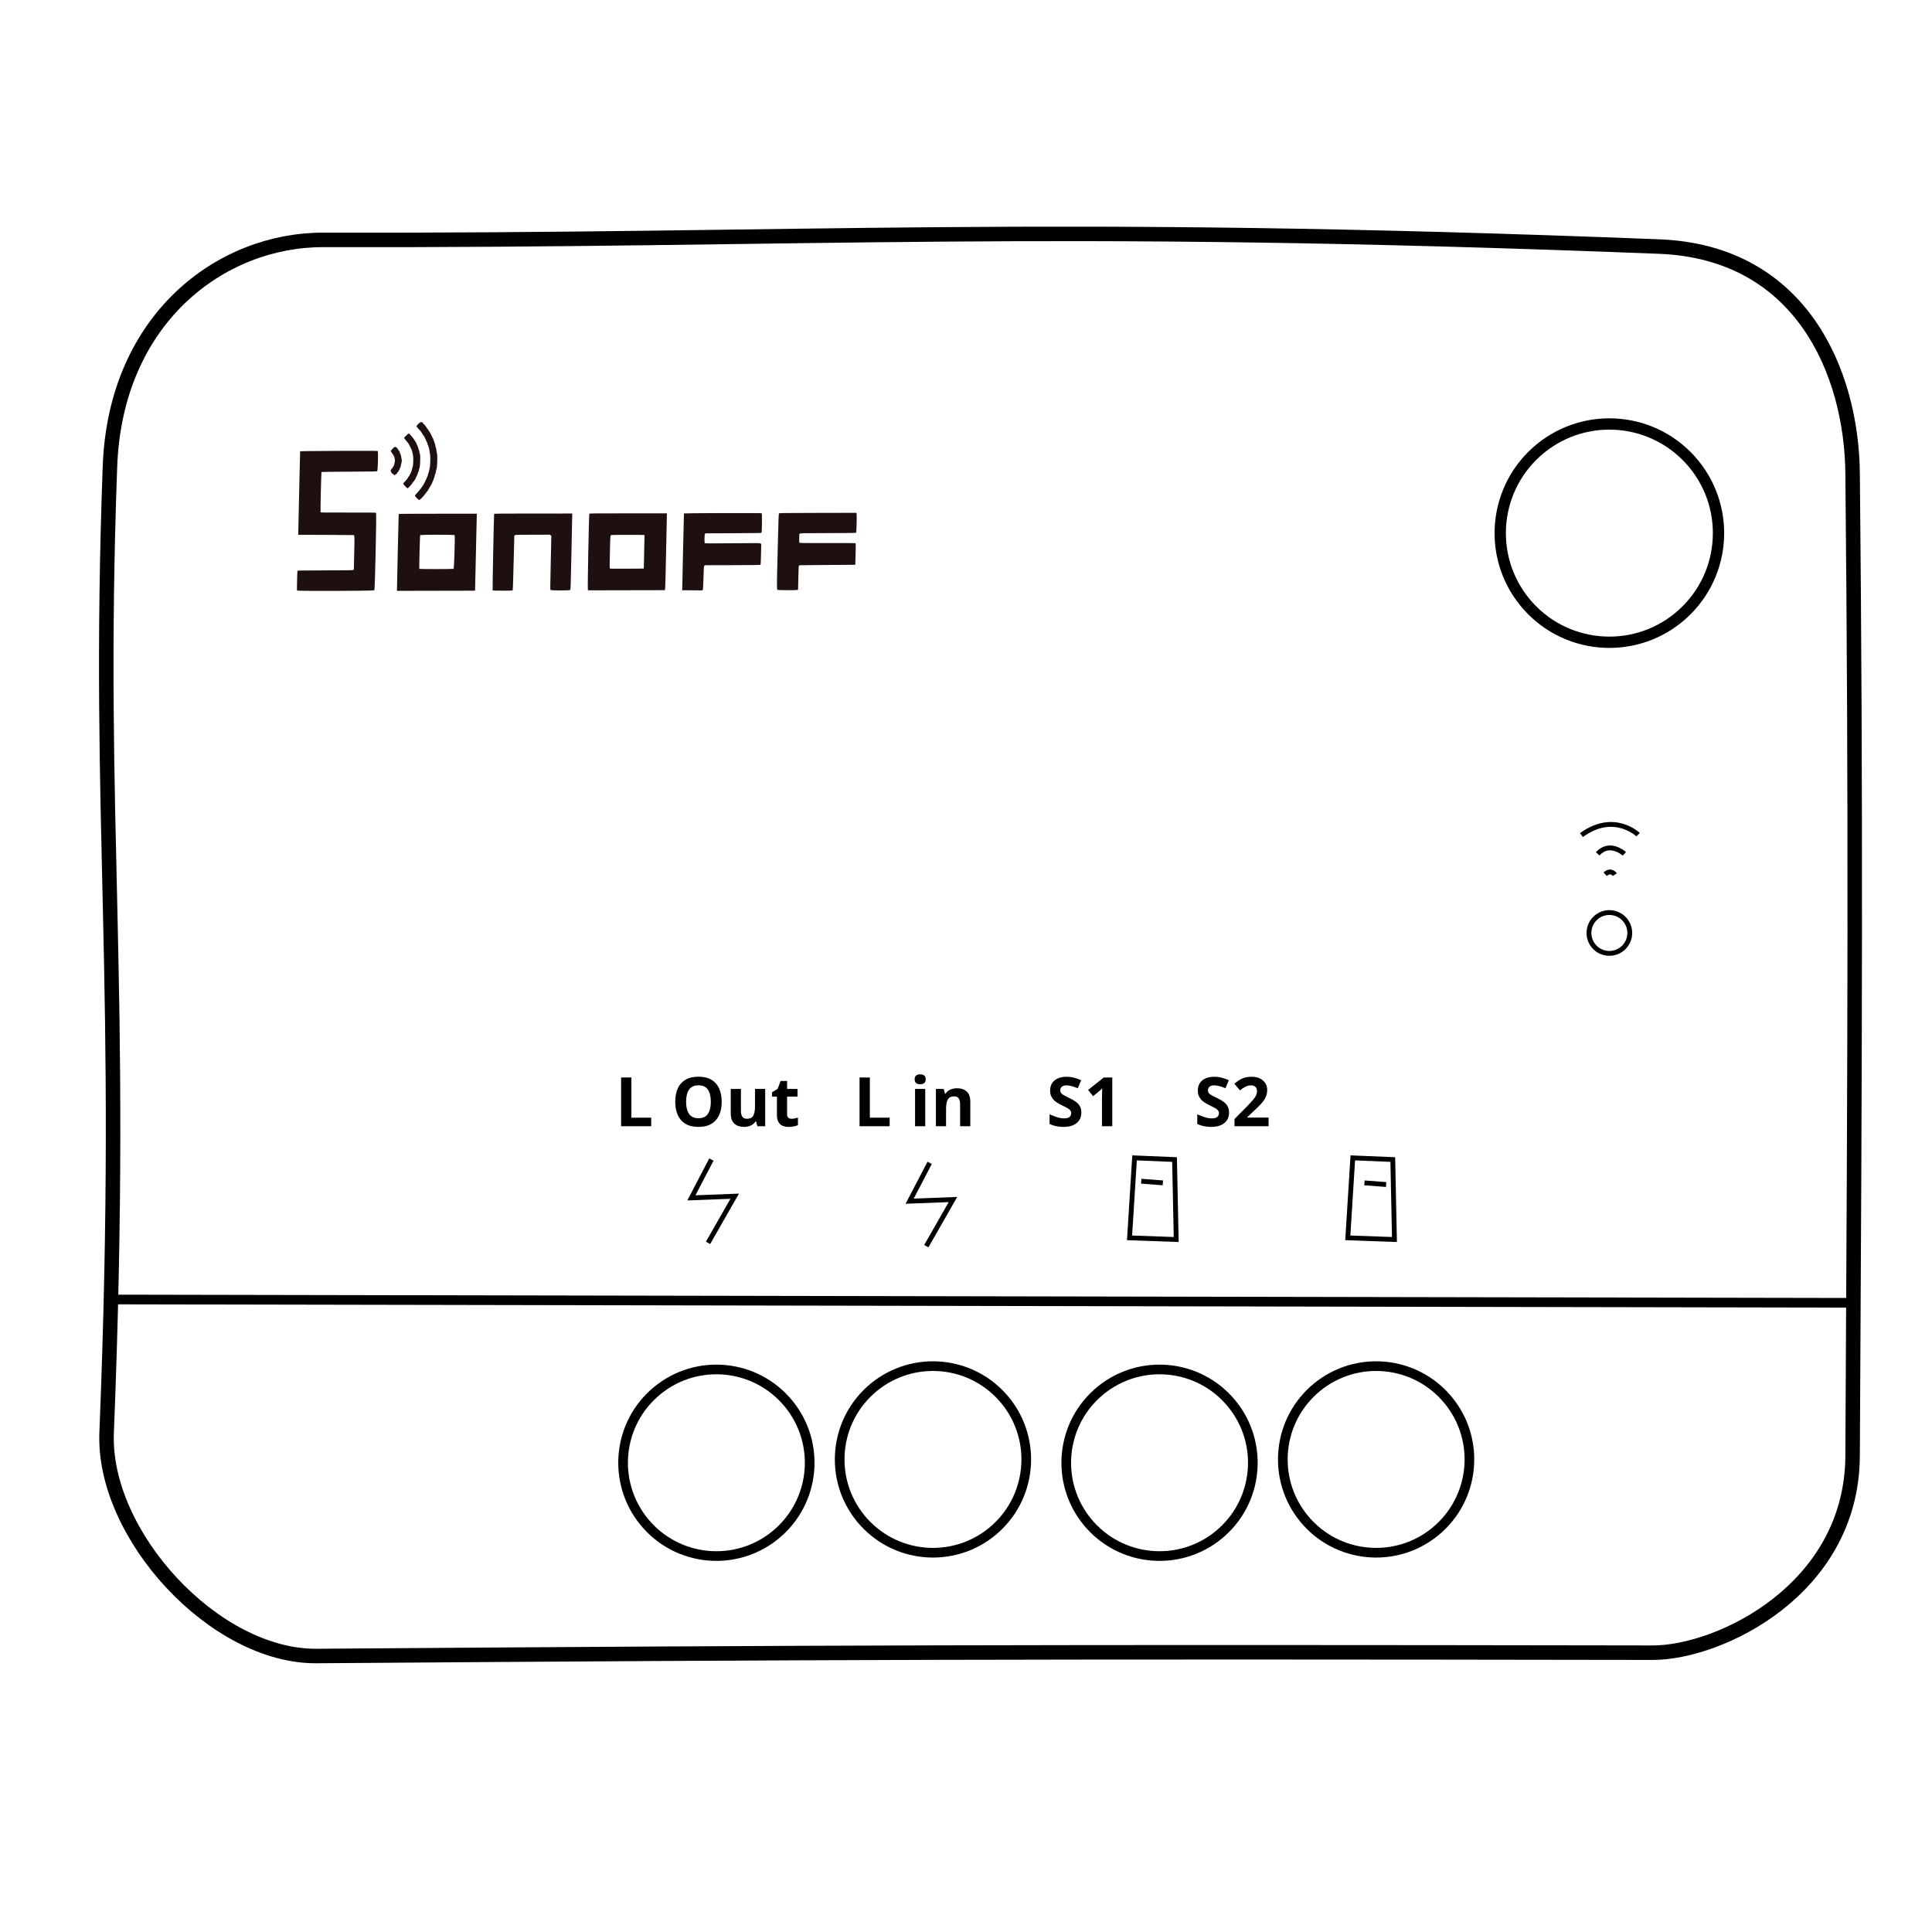
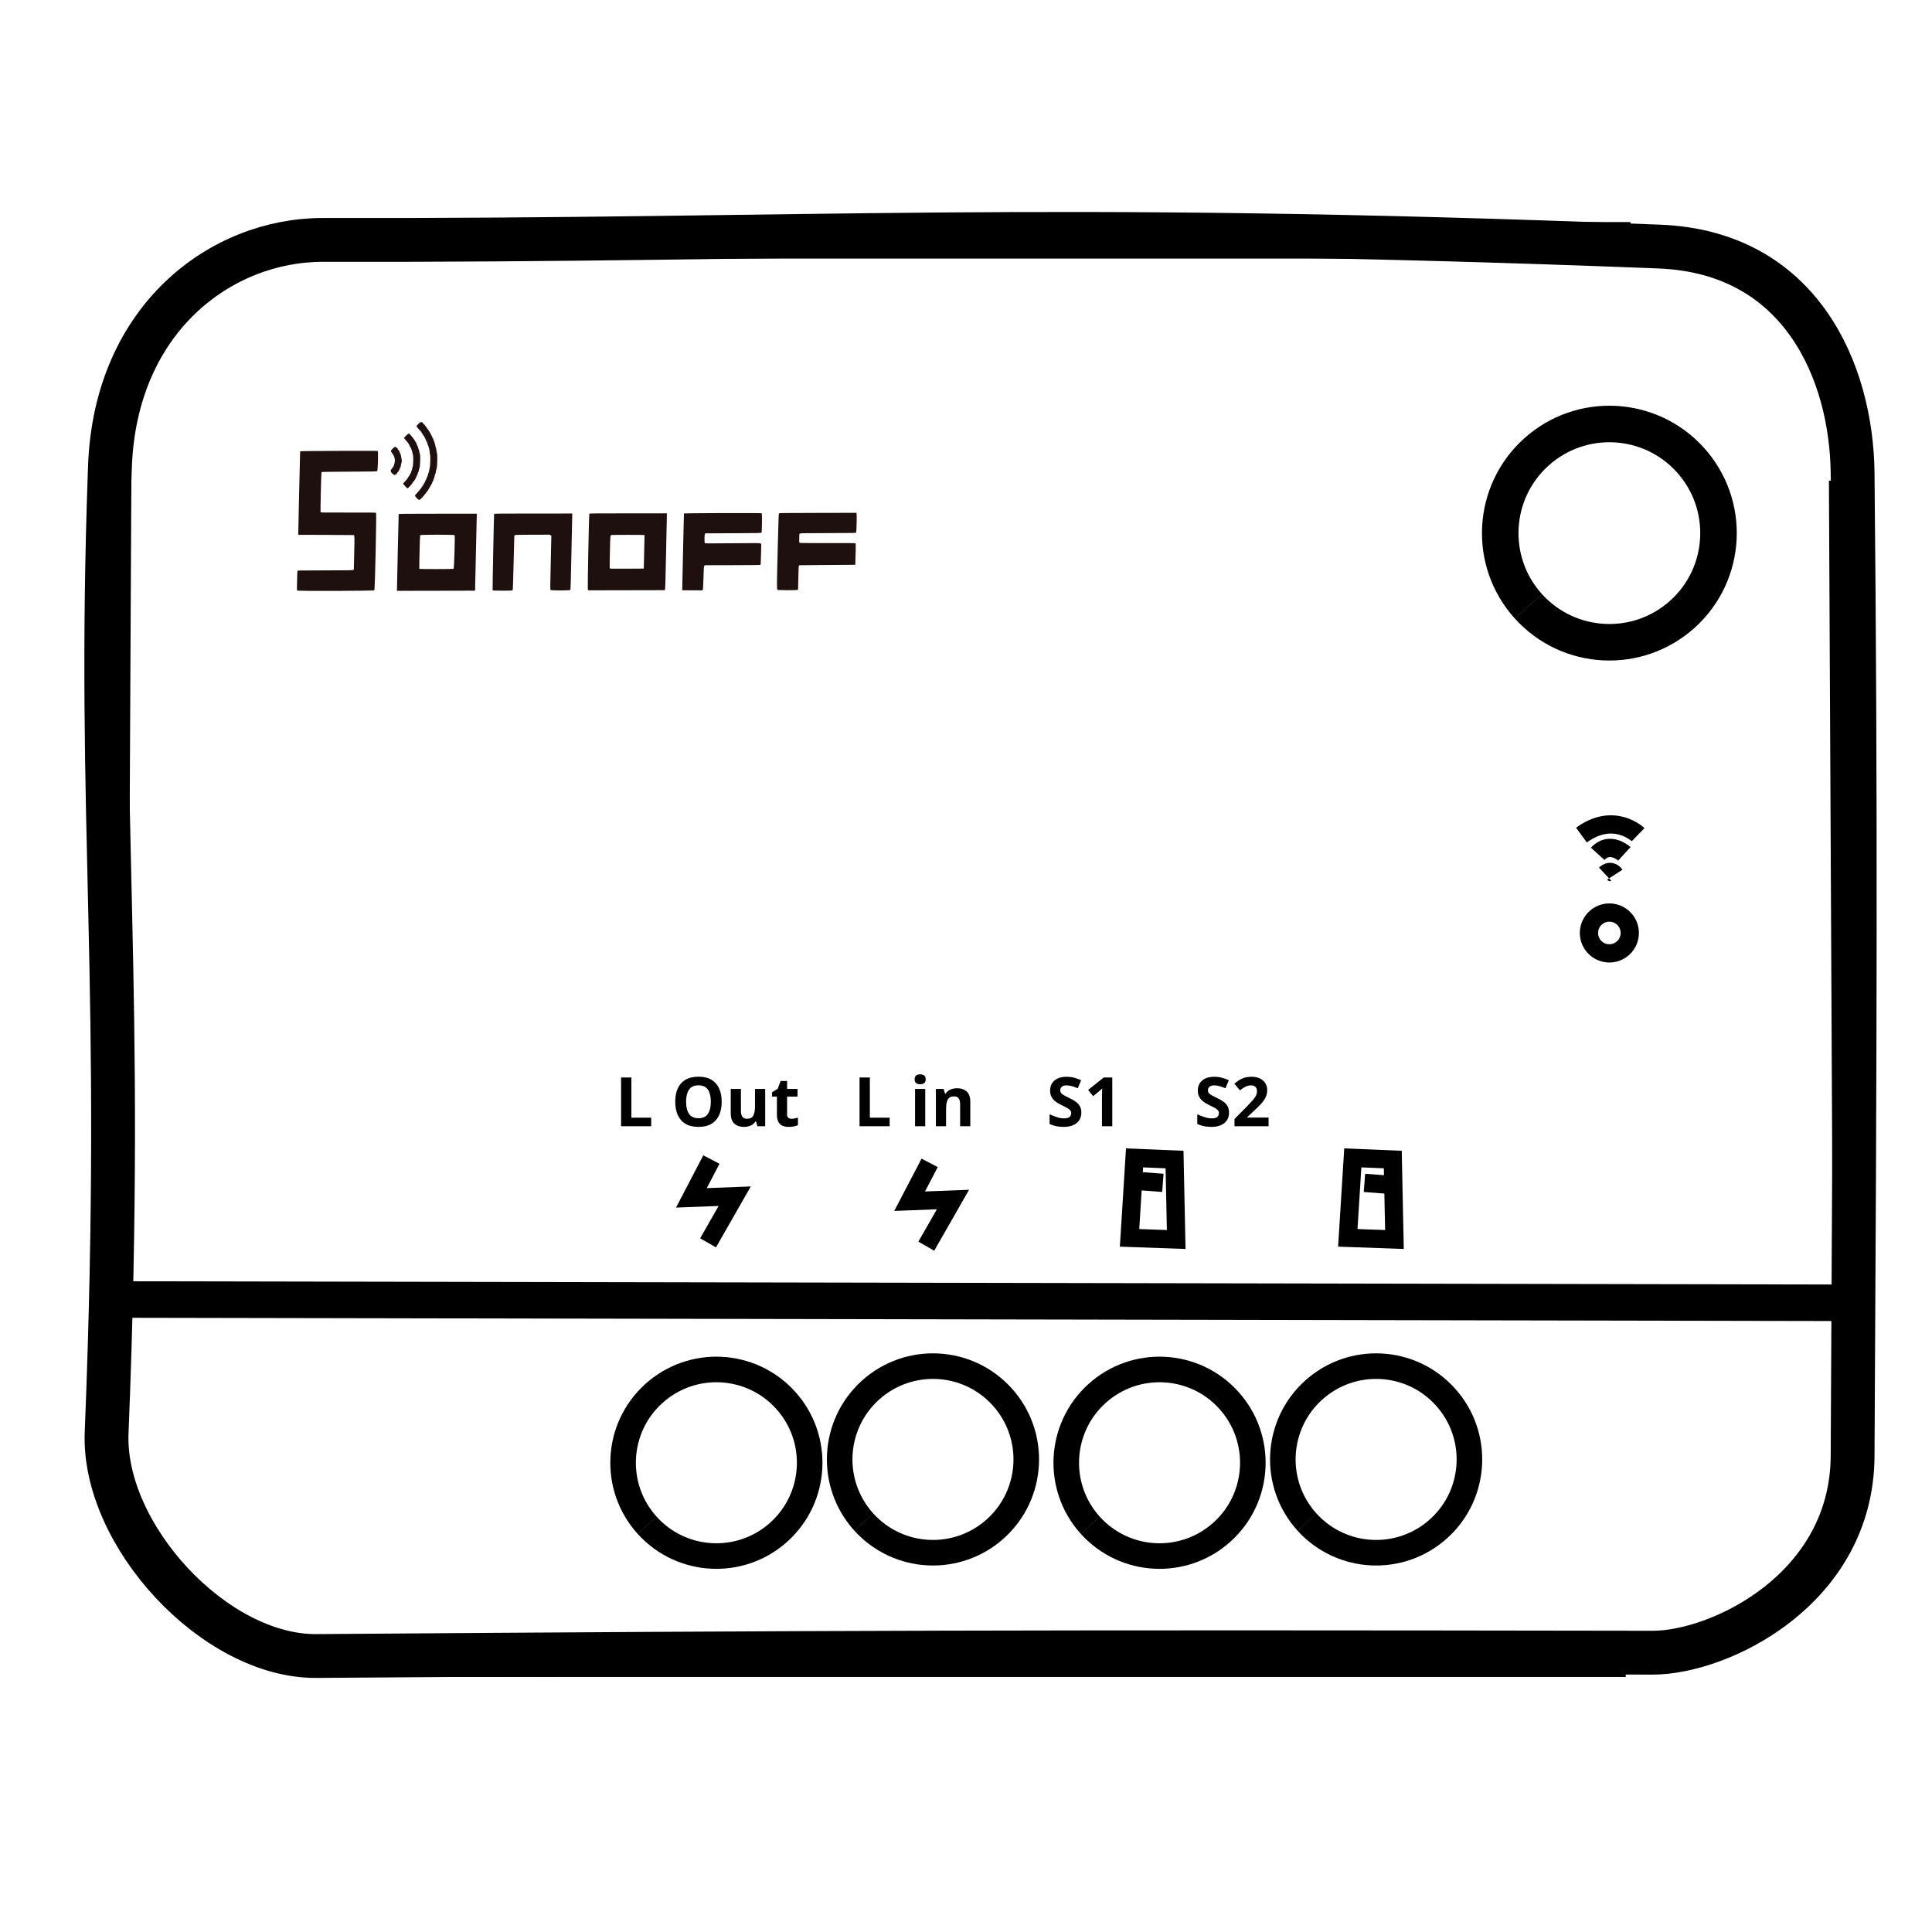
<svg xmlns="http://www.w3.org/2000/svg" version="1.1" id="Layer_1" x="0px" y="0px" viewBox="0 0 1999.35 1999.35" style="enable-background:new 0 0 1999.35 1999.35;" xml:space="preserve">
  <defs id="defs39" />
  <text id="text962" y="1244.793" x="877.562" style="font-style:normal;font-weight:normal;font-size:40px;line-height:1.25;font-family:sans-serif;letter-spacing:0px;word-spacing:0px;fill:#000000;fill-opacity:1;stroke:none;stroke-width:1.011;stroke-dasharray:none" xml:space="preserve">
    <tspan y="1244.793" x="877.562" id="tspan960" />
  </text>
-   <path style="stroke-width:1.632" d="m 432.996,438.612 c -1.848,1.844 -2.151,2.397 -1.702,3.106 0.304,0.482 3.02,3.497 3.744,4.157 0.334,0.303 0.606,0.657 0.603,0.784 -0.006,0.127 0.477,0.884 1.066,1.681 0.588,0.798 1.067,1.57 1.063,1.716 -0.007,0.146 0.164,0.363 0.371,0.48 0.209,0.117 0.622,0.695 0.918,1.285 1.471,2.929 2.158,4.427 2.151,4.702 -0.008,0.167 0.22,0.593 0.498,0.945 0.278,0.353 0.577,1.185 0.665,1.847 0.085,0.663 0.322,1.298 0.519,1.41 0.199,0.112 0.497,0.929 0.662,1.814 0.165,0.885 0.412,1.745 0.549,1.914 0.137,0.169 0.346,1.375 0.467,2.681 0.121,1.306 0.359,2.796 0.529,3.312 0.423,1.278 0.171,11.795 -0.318,13.317 -0.198,0.612 -0.496,2.004 -0.663,3.094 -0.167,1.09 -0.503,2.339 -0.747,2.777 -0.245,0.438 -0.455,1.158 -0.467,1.6 -0.004,0.443 -0.27,1.188 -0.574,1.658 a 6.542,6.791 69.942 0 0 -0.771,1.878 c -0.119,0.565 -0.455,1.314 -0.745,1.667 -0.289,0.351 -0.53,0.812 -0.535,1.02 -0.019,0.326 -0.604,1.538 -1.497,3.038 -0.132,0.221 -0.466,0.822 -0.742,1.334 -0.276,0.512 -0.693,1.131 -0.925,1.376 -0.234,0.243 -0.81,1.06 -1.283,1.816 -0.472,0.754 -0.955,1.374 -1.073,1.378 -0.118,0.003 -0.339,0.306 -0.492,0.675 -0.153,0.37 -0.396,0.672 -0.542,0.672 -0.146,-1.9e-4 -0.343,0.211 -0.438,0.471 -0.096,0.258 -0.998,1.304 -2.003,2.324 -1.006,1.019 -1.833,2.076 -1.839,2.346 -0.019,0.89 3.543,4.514 4.433,4.512 0.468,-0.001 3.81,-3.058 3.82,-3.494 0.007,-0.137 0.257,-0.379 0.563,-0.537 0.307,-0.158 0.561,-0.424 0.565,-0.592 0.008,-0.167 0.202,-0.494 0.437,-0.728 0.926,-0.919 2.12,-2.534 2.128,-2.88 0.012,-0.201 0.182,-0.366 0.396,-0.366 0.214,-1e-4 0.536,-0.334 0.717,-0.74 0.181,-0.406 0.647,-1.221 1.032,-1.812 0.386,-0.59 0.91,-1.497 1.165,-2.014 0.257,-0.517 0.628,-1.121 0.828,-1.342 a 3.476,3.608 69.942 0 0 0.581,-1.074 c 0.121,-0.369 0.383,-0.852 0.584,-1.073 0.201,-0.222 0.509,-0.891 0.684,-1.485 0.177,-0.596 0.512,-1.32 0.743,-1.611 0.233,-0.292 0.434,-0.831 0.449,-1.2 0.022,-0.368 0.229,-1.033 0.479,-1.476 0.25,-0.443 0.589,-1.51 0.752,-2.372 0.163,-0.863 0.475,-1.829 0.693,-2.146 0.216,-0.319 0.492,-1.425 0.612,-2.458 0.12,-1.033 0.442,-2.421 0.714,-3.086 0.727,-1.773 1.007,-13.97 0.362,-15.956 -0.237,-0.738 -0.493,-2.136 -0.567,-3.109 -0.075,-0.972 -0.307,-2.101 -0.514,-2.507 -0.209,-0.407 -0.479,-1.441 -0.602,-2.296 -0.122,-0.857 -0.41,-1.925 -0.637,-2.372 -0.228,-0.447 -0.411,-1 -0.406,-1.228 0.014,-0.23 -0.229,-0.867 -0.519,-1.417 -0.292,-0.55 -0.524,-1.254 -0.517,-1.566 -0.002,-0.311 -0.231,-0.783 -0.527,-1.05 -0.297,-0.266 -0.536,-0.691 -0.53,-0.942 0.015,-0.251 -0.291,-0.9 -0.658,-1.444 -0.367,-0.543 -0.664,-1.156 -0.659,-1.362 0.011,-0.206 -0.1,-0.441 -0.232,-0.521 -0.131,-0.08 -0.481,-0.668 -0.776,-1.307 -0.293,-0.638 -0.966,-1.725 -1.495,-2.415 -0.527,-0.691 -0.955,-1.375 -0.952,-1.522 a 0.264,0.274 69.942 0 0 -0.266,-0.265 c -0.147,-2.3e-4 -0.498,-0.454 -0.777,-1.009 -0.279,-0.555 -0.943,-1.482 -1.476,-2.061 -0.533,-0.578 -0.967,-1.148 -0.964,-1.268 0.006,-0.117 -0.185,-0.215 -0.417,-0.215 a 0.658,0.683 69.942 0 1 -0.573,-0.404 c -0.933,-2.503 -2.669,-2.526 -5.132,-0.067 m -10.372,10.293 c -0.194,0.221 -0.516,0.403 -0.714,0.404 -0.199,4.5e-4 -0.446,0.242 -0.548,0.537 -0.103,0.295 -0.347,0.536 -0.539,0.537 -0.193,6.3e-4 -0.5,0.303 -0.681,0.672 -0.181,0.369 -0.518,0.672 -0.749,0.672 -0.232,-5e-4 -0.424,0.142 -0.427,0.315 -0.01,0.172 -0.228,0.546 -0.497,0.83 -0.466,0.49 -0.467,0.532 -0.02,0.854 0.259,0.188 0.468,0.433 0.466,0.548 -0.005,0.114 0.269,0.476 0.603,0.802 0.92,0.898 2.438,2.78 2.885,3.577 0.218,0.391 0.55,0.807 0.737,0.924 0.188,0.117 0.335,0.423 0.329,0.677 -0.015,0.256 0.187,0.745 0.427,1.088 0.691,0.99 1.952,3.468 1.954,3.843 0.007,0.187 0.231,0.822 0.511,1.412 0.279,0.588 0.503,1.458 0.497,1.933 -0.006,0.475 0.194,1.44 0.443,2.146 0.655,1.851 0.441,10.907 -0.297,12.648 -0.275,0.646 -0.506,1.528 -0.516,1.959 -0.004,0.433 -0.266,1.293 -0.57,1.911 a 11.181,11.607 69.942 0 0 -0.765,2.114 c -0.118,0.544 -0.376,1.048 -0.577,1.123 -0.2,0.074 -0.453,0.498 -0.564,0.941 -0.109,0.441 -0.387,0.953 -0.619,1.137 -0.231,0.184 -0.61,0.704 -0.844,1.16 -0.781,1.522 -1.222,2.162 -2.239,3.243 -2.556,2.721 -2.989,3.256 -2.999,3.715 -0.007,0.486 3.945,4.727 4.41,4.728 0.72,0.003 5.22,-5.079 5.689,-6.42 0.108,-0.309 0.349,-0.562 0.536,-0.563 0.187,-8.6e-4 0.503,-0.413 0.701,-0.915 0.197,-0.502 0.544,-0.983 0.769,-1.065 0.224,-0.084 0.414,-0.368 0.42,-0.63 0.015,-0.262 0.248,-0.84 0.534,-1.283 0.288,-0.443 0.624,-1.168 0.747,-1.611 0.124,-0.443 0.39,-0.987 0.59,-1.208 0.2,-0.222 0.462,-0.944 0.579,-1.604 0.118,-0.66 0.408,-1.402 0.643,-1.649 0.236,-0.247 0.515,-1.156 0.622,-2.019 0.107,-0.864 0.403,-1.933 0.658,-2.376 0.596,-1.037 0.97,-13.198 0.425,-13.851 -0.177,-0.214 -0.451,-1.288 -0.606,-2.387 -0.155,-1.099 -0.435,-2.178 -0.624,-2.398 -0.187,-0.222 -0.419,-0.884 -0.513,-1.474 -0.094,-0.59 -0.328,-1.373 -0.517,-1.742 -0.539,-1.048 -1.611,-3.554 -1.805,-4.22 -0.096,-0.333 -0.292,-0.603 -0.435,-0.603 -0.142,10e-6 -0.444,-0.474 -0.67,-1.051 -0.225,-0.579 -0.584,-1.117 -0.797,-1.197 a 0.628,0.652 69.942 0 1 -0.38,-0.543 0.806,0.836 69.942 0 0 -0.332,-0.611 c -0.186,-0.117 -0.755,-0.816 -1.263,-1.553 -0.808,-1.171 -3.332,-3.881 -3.617,-3.88 -0.056,5.3e-4 -0.261,0.181 -0.454,0.403 m -14.282,13.706 c -0.092,0.221 -0.282,0.403 -0.423,0.403 -0.311,0.001 -2.209,1.778 -2.215,2.075 -0.006,0.117 -0.257,0.364 -0.565,0.55 -0.675,0.405 -0.804,1.879 -0.185,2.11 0.225,0.085 0.407,0.281 0.404,0.435 -0.009,0.154 0.325,0.712 0.73,1.239 2.248,2.922 3.061,6.338 2.263,9.49 -0.271,1.062 -0.576,2.315 -0.681,2.783 -0.104,0.467 -0.353,0.91 -0.554,0.984 -0.2,0.074 -0.459,0.472 -0.575,0.883 -0.115,0.412 -0.453,0.912 -0.75,1.112 -0.298,0.2 -0.543,0.508 -0.547,0.687 -0.011,0.177 -0.259,0.474 -0.568,0.658 -1.185,0.712 0.831,4.619 2.38,4.616 0.131,-5.4e-4 0.311,0.241 0.4,0.537 0.354,1.161 3.039,-0.193 3.607,-1.819 0.116,-0.332 0.454,-0.728 0.75,-0.882 0.297,-0.153 0.544,-0.466 0.549,-0.696 0.013,-0.23 0.265,-0.725 0.576,-1.1 0.313,-0.376 0.575,-0.952 0.582,-1.282 -9.5e-4,-0.328 0.269,-0.905 0.58,-1.28 0.311,-0.376 0.574,-1.012 0.583,-1.412 0.002,-0.401 0.308,-1.83 0.665,-3.178 0.56,-2.115 0.606,-2.629 0.352,-3.788 a 61.603,63.952 69.942 0 1 -0.597,-3.437 c -0.167,-1.153 -0.436,-2.178 -0.596,-2.277 -0.161,-0.1 -0.374,-0.604 -0.474,-1.121 -0.223,-1.129 -1.381,-3.207 -1.896,-3.399 a 0.623,0.647 69.942 0 1 -0.362,-0.543 c 0.026,-1.142 -3.057,-3.25 -3.433,-2.347 m -97.736,4.421 c -0.077,0.184 -0.546,19.705 -1.045,43.378 l -0.905,43.043 28.737,0.075 c 15.806,0.042 28.791,0.136 28.857,0.21 0.68,0.755 0.703,2.061 0.331,18.471 l -0.389,17.166 -0.622,0.418 c -0.555,0.373 -3.772,0.426 -29.088,0.477 -25.702,0.052 -28.482,0.098 -28.641,0.481 -0.097,0.234 -0.283,4.81 -0.398,10.17 -0.122,5.36 -0.151,9.936 -0.063,10.169 0.271,0.728 79.557,0.478 80.044,-0.254 0.65,-0.978 2.353,-79.677 1.734,-80.121 -0.397,-0.287 -5.826,-0.342 -28.862,-0.296 -26.764,0.054 -28.384,0.03 -28.561,-0.412 -0.265,-0.661 0.687,-41.273 0.973,-41.545 0.128,-0.124 13.036,-0.282 28.683,-0.353 25.923,-0.117 28.492,-0.167 28.958,-0.569 0.733,-0.635 1.246,-20.579 0.536,-20.846 -0.932,-0.349 -80.132,-0.018 -80.278,0.336 m 101.985,64.957 c -0.077,0.185 -0.511,18.138 -0.966,39.893 l -0.826,39.558 80.838,-0.164 1.806,-79.65 -40.357,0.013 c -32.14,0.012 -40.385,0.083 -40.496,0.351 m 98.771,-0.2 c -0.248,0.597 -1.791,78.995 -1.556,79.226 0.316,0.312 20.078,0.357 20.6,0.047 0.367,-0.218 0.507,-3.729 1.132,-28.485 l 0.713,-28.237 0.628,-0.465 c 0.579,-0.429 1.986,-0.467 18.364,-0.505 l 17.738,-0.042 0.804,0.586 0.803,0.584 -0.63,27.8 c -0.603,26.59 -0.609,27.818 -0.136,28.242 0.732,0.655 19.618,0.637 20.306,-0.02 0.401,-0.382 0.524,-4.263 1.266,-39.758 l 0.822,-39.336 -40.357,0.013 c -32.14,0.012 -40.385,0.083 -40.497,0.351 m 98.536,-0.111 c -0.459,1.1 -1.948,78.022 -1.521,78.631 l 0.416,0.595 79.058,-0.16 0.342,-0.604 c 0.26,-0.459 0.535,-9.956 1.154,-39.758 l 0.815,-39.154 -40.044,0.012 c -36.335,0.012 -40.059,0.054 -40.22,0.439 m 97.906,-0.285 c -0.077,0.184 -0.51,18.136 -0.964,39.891 l -0.827,39.558 10.406,0.048 10.404,0.05 0.416,-0.607 c 0.342,-0.503 0.476,-2.653 0.771,-12.389 0.331,-10.921 0.394,-11.825 0.874,-12.404 l 0.519,-0.624 28.415,-0.058 c 19.06,-0.039 28.594,-0.148 28.956,-0.335 0.519,-0.268 0.548,-0.674 0.782,-10.94 l 0.242,-10.659 -0.851,-0.494 c -0.82,-0.476 -1.917,-0.485 -29.042,-0.239 -23.617,0.215 -28.238,0.197 -28.488,-0.108 -0.507,-0.618 -0.467,-8.234 0.048,-9.278 l 0.43,-0.868 28.951,-0.129 c 25.377,-0.114 28.986,-0.179 29.229,-0.532 0.5,-0.725 0.659,-19.815 0.168,-20.12 -0.673,-0.415 -80.264,-0.183 -80.438,0.237 m 98.332,-0.091 c -0.325,0.371 -0.542,6.634 -1.322,37.882 -0.948,38.108 -0.963,40.491 -0.255,41.193 0.479,0.475 19.358,0.564 20.628,0.095 l 0.714,-0.262 0.277,-12.19 c 0.243,-10.723 0.329,-12.24 0.721,-12.611 a 13.071,13.569 69.942 0 0 0.494,-0.487 c 0.026,-0.035 13.026,-0.152 28.885,-0.26 l 28.835,-0.195 0.313,-10.861 c 0.189,-6.576 0.212,-11.021 0.058,-11.263 -0.225,-0.354 -3.742,-0.395 -28.916,-0.344 -23.886,0.048 -28.735,-0.003 -29.109,-0.31 -0.384,-0.315 -0.434,-0.997 -0.349,-4.752 l 0.1,-4.385 0.824,-0.41 c 0.722,-0.36 4.309,-0.419 29.245,-0.469 27.817,-0.056 28.427,-0.069 28.718,-0.576 0.39,-0.68 0.814,-18.761 0.463,-19.711 l -0.253,-0.688 -39.841,0.081 c -36.722,0.074 -39.871,0.116 -40.23,0.526 m -335.672,22.495 c 0.578,0.922 -0.452,34.543 -1.07,34.862 -0.615,0.318 -35.136,0.346 -35.456,0.028 -0.243,-0.241 0.615,-34.626 0.87,-34.864 0.641,-0.603 35.278,-0.628 35.656,-0.025 m 195.877,-0.157 0.686,0.185 -0.783,34.571 -17.352,0.104 c -12.589,0.075 -17.454,0.021 -17.722,-0.199 -0.304,-0.249 -0.302,-3.259 0.013,-17.131 0.402,-17.758 0.35,-17.201 1.638,-17.509 0.871,-0.208 32.754,-0.229 33.521,-0.021" fill="#1e100f" fill-rule="evenodd" id="path988" />
-   <path style="fill:none;stroke:#000000;stroke-width:1px;stroke-linecap:butt;stroke-linejoin:miter;stroke-opacity:1" d="M 336.476,248.7 H 1687.256" id="path390" />
-   <path style="fill:none;stroke:#000000;stroke-width:1px;stroke-linecap:butt;stroke-linejoin:miter;stroke-opacity:1" d="m 1911.574,497.399 4.877,999.675" id="path392" />
-   <path style="fill:none;stroke:#000000;stroke-width:1px;stroke-linecap:butt;stroke-linejoin:miter;stroke-opacity:1" d="M 1682.38,1716.515 H 336.476" id="path394" />
-   <path style="fill:none;stroke:#000000;stroke-width:1px;stroke-linecap:butt;stroke-linejoin:miter;stroke-opacity:1" d="m 112.159,1472.692 4.876,-975.293" id="path396" />
-   <path style="fill:none;stroke:#000000;stroke-width:15;stroke-linecap:butt;stroke-linejoin:miter;stroke-dasharray:none;stroke-opacity:1" d="m 334.473,248.269 c 507.958,1.1 733.995,-18.593 1382.72,6.896 147.527,5.797 198.952,131.19 199.994,234.476 3.421,339.054 2.444,590.703 0,1017.213 -0.791,138.095 -137.756,203.553 -206.891,203.443 -643.578,-1.027 -862.883,-0.371 -1382.72,3.448 -105.704,0.777 -221.478,-125.406 -217.235,-231.028 19.103,-475.602 -10.315,-623.119 3.448,-999.972 5.596,-153.216 114.996,-234.705 220.684,-234.476 z" id="path461" />
-   <path style="fill:none;stroke:#000000;stroke-width:10;stroke-linecap:butt;stroke-linejoin:miter;stroke-opacity:1;stroke-dasharray:none" d="m 117.238,1344.79 1803.398,3.448" id="path1114" />
-   <path style="fill:none;fill-rule:evenodd;stroke-width:10;stroke:#000000;stroke-opacity:1;stroke-dasharray:none" id="path1168" d="m 669.735,1578.495 a 96.549,96.549 0 0 1 6.868,-136.357 96.549,96.549 0 0 1 136.358,6.845 96.549,96.549 0 0 1 -6.822,136.359 96.549,96.549 0 0 1 -136.36,-6.8" />
-   <path style="fill:none;fill-rule:evenodd;stroke:#000000;stroke-width:10;stroke-dasharray:none;stroke-opacity:1" id="path1170" d="m 893.867,1575.047 a 96.549,96.549 0 0 1 6.868,-136.357 96.549,96.549 0 0 1 136.358,6.845 96.549,96.549 0 0 1 -6.822,136.359 96.549,96.549 0 0 1 -136.36,-6.8" />
-   <path style="fill:none;fill-rule:evenodd;stroke:#000000;stroke-width:10;stroke-dasharray:none;stroke-opacity:1" id="path1174" d="m 1128.343,1578.495 a 96.549,96.549 0 0 1 6.868,-136.357 96.549,96.549 0 0 1 136.358,6.845 96.549,96.549 0 0 1 -6.822,136.359 96.549,96.549 0 0 1 -136.36,-6.8" />
-   <path style="fill:none;fill-rule:evenodd;stroke:#000000;stroke-width:10;stroke-dasharray:none;stroke-opacity:1" id="path1176" d="m 1352.475,1575.047 a 96.549,96.549 0 0 1 6.868,-136.357 96.549,96.549 0 0 1 136.358,6.845 96.549,96.549 0 0 1 -6.822,136.359 96.549,96.549 0 0 1 -136.36,-6.8" />
-   <path style="fill:none;fill-rule:evenodd;stroke:#000000;stroke-width:11.698;stroke-dasharray:none;stroke-opacity:1" id="path1178" d="m 1581.684,627.449 a 112.946,112.946 0 0 1 8.034,-159.514 112.946,112.946 0 0 1 159.516,8.007 112.946,112.946 0 0 1 -7.981,159.517 112.946,112.946 0 0 1 -159.518,-7.955" />
-   <path style="fill:none;fill-rule:evenodd;stroke:#000000;stroke-width:5;stroke-dasharray:none;stroke-opacity:1" id="path1180" d="m 1649.801,979.655 a 21.123,21.123 0 0 1 1.502,-29.833 21.123,21.123 0 0 1 29.833,1.498 21.123,21.123 0 0 1 -1.493,29.833 21.123,21.123 0 0 1 -29.833,-1.488" />
-   <path style="fill:none;stroke:#000000;stroke-width:5;stroke-linecap:butt;stroke-linejoin:miter;stroke-opacity:1;stroke-dasharray:none" d="m 1661.161,904.716 c 6.034,-5.603 9.914,0.431 9.914,0.431" id="path1182" />
-   <path style="fill:none;stroke:#000000;stroke-width:5;stroke-linecap:butt;stroke-linejoin:miter;stroke-opacity:1;stroke-dasharray:none" d="m 1653.402,883.596 c 12.5,-13.793 27.585,0 27.585,0" id="path1184" />
-   <path style="fill:none;stroke:#000000;stroke-width:5;stroke-linecap:butt;stroke-linejoin:miter;stroke-opacity:1;stroke-dasharray:none" d="m 1636.593,864.2 c 33.62,-24.568 58.619,-0.431 58.619,-0.431" id="path1186" />
-   <text xml:space="preserve" style="font-style:normal;font-weight:normal;font-size:70.667px;line-height:1.25;font-family:sans-serif;letter-spacing:0px;word-spacing:0px;fill:#000000;fill-opacity:1;stroke:none" x="636.378" y="1165.475" id="text1242">
-     <tspan id="tspan1240" x="636.378" y="1165.475" style="font-style:normal;font-variant:normal;font-weight:bold;font-stretch:normal;font-size:70.667px;font-family:sans-serif;-inkscape-font-specification:'sans-serif Bold'">L Out   L in    S1    S2</tspan>
+   <path style="stroke-width:37.795;stroke-dasharray:none" d="m 432.996,438.612 c -1.848,1.844 -2.151,2.397 -1.702,3.106 0.304,0.482 3.02,3.497 3.744,4.157 0.334,0.303 0.606,0.657 0.603,0.784 -0.006,0.127 0.477,0.884 1.066,1.681 0.588,0.798 1.067,1.57 1.063,1.716 -0.007,0.146 0.164,0.363 0.371,0.48 0.209,0.117 0.622,0.695 0.918,1.285 1.471,2.929 2.158,4.427 2.151,4.702 -0.008,0.167 0.22,0.593 0.498,0.945 0.278,0.353 0.577,1.185 0.665,1.847 0.085,0.663 0.322,1.298 0.519,1.41 0.199,0.112 0.497,0.929 0.662,1.814 0.165,0.885 0.412,1.745 0.549,1.914 0.137,0.169 0.346,1.375 0.467,2.681 0.121,1.306 0.359,2.796 0.529,3.312 0.423,1.278 0.171,11.795 -0.318,13.317 -0.198,0.612 -0.496,2.004 -0.663,3.094 -0.167,1.09 -0.503,2.339 -0.747,2.777 -0.245,0.438 -0.455,1.158 -0.467,1.6 -0.004,0.443 -0.27,1.188 -0.574,1.658 a 6.542,6.791 69.942 0 0 -0.771,1.878 c -0.119,0.565 -0.455,1.314 -0.745,1.667 -0.289,0.351 -0.53,0.812 -0.535,1.02 -0.019,0.326 -0.604,1.538 -1.497,3.038 -0.132,0.221 -0.466,0.822 -0.742,1.334 -0.276,0.512 -0.693,1.131 -0.925,1.376 -0.234,0.243 -0.81,1.06 -1.283,1.816 -0.472,0.754 -0.955,1.374 -1.073,1.378 -0.118,0.003 -0.339,0.306 -0.492,0.675 -0.153,0.37 -0.396,0.672 -0.542,0.672 -0.146,-1.9e-4 -0.343,0.211 -0.438,0.471 -0.096,0.258 -0.998,1.304 -2.003,2.324 -1.006,1.019 -1.833,2.076 -1.839,2.346 -0.019,0.89 3.543,4.514 4.433,4.512 0.468,-0.001 3.81,-3.058 3.82,-3.494 0.007,-0.137 0.257,-0.379 0.563,-0.537 0.307,-0.158 0.561,-0.424 0.565,-0.592 0.008,-0.167 0.202,-0.494 0.437,-0.728 0.926,-0.919 2.12,-2.534 2.128,-2.88 0.012,-0.201 0.182,-0.366 0.396,-0.366 0.214,-1e-4 0.536,-0.334 0.717,-0.74 0.181,-0.406 0.647,-1.221 1.032,-1.812 0.386,-0.59 0.91,-1.497 1.165,-2.014 0.257,-0.517 0.628,-1.121 0.828,-1.342 a 3.476,3.608 69.942 0 0 0.581,-1.074 c 0.121,-0.369 0.383,-0.852 0.584,-1.073 0.201,-0.222 0.509,-0.891 0.684,-1.485 0.177,-0.596 0.512,-1.32 0.743,-1.611 0.233,-0.292 0.434,-0.831 0.449,-1.2 0.022,-0.368 0.229,-1.033 0.479,-1.476 0.25,-0.443 0.589,-1.51 0.752,-2.372 0.163,-0.863 0.475,-1.829 0.693,-2.146 0.216,-0.319 0.492,-1.425 0.612,-2.458 0.12,-1.033 0.442,-2.421 0.714,-3.086 0.727,-1.773 1.007,-13.97 0.362,-15.956 -0.237,-0.738 -0.493,-2.136 -0.567,-3.109 -0.075,-0.972 -0.307,-2.101 -0.514,-2.507 -0.209,-0.407 -0.479,-1.441 -0.602,-2.296 -0.122,-0.857 -0.41,-1.925 -0.637,-2.372 -0.228,-0.447 -0.411,-1 -0.406,-1.228 0.014,-0.23 -0.229,-0.867 -0.519,-1.417 -0.292,-0.55 -0.524,-1.254 -0.517,-1.566 -0.002,-0.311 -0.231,-0.783 -0.527,-1.05 -0.297,-0.266 -0.536,-0.691 -0.53,-0.942 0.015,-0.251 -0.291,-0.9 -0.658,-1.444 -0.367,-0.543 -0.664,-1.156 -0.659,-1.362 0.011,-0.206 -0.1,-0.441 -0.232,-0.521 -0.131,-0.08 -0.481,-0.668 -0.776,-1.307 -0.293,-0.638 -0.966,-1.725 -1.495,-2.415 -0.527,-0.691 -0.955,-1.375 -0.952,-1.522 a 0.264,0.274 69.942 0 0 -0.266,-0.265 c -0.147,-2.3e-4 -0.498,-0.454 -0.777,-1.009 -0.279,-0.555 -0.943,-1.482 -1.476,-2.061 -0.533,-0.578 -0.967,-1.148 -0.964,-1.268 0.006,-0.117 -0.185,-0.215 -0.417,-0.215 a 0.658,0.683 69.942 0 1 -0.573,-0.404 c -0.933,-2.503 -2.669,-2.526 -5.132,-0.067 m -10.372,10.293 c -0.194,0.221 -0.516,0.403 -0.714,0.404 -0.199,4.5e-4 -0.446,0.242 -0.548,0.537 -0.103,0.295 -0.347,0.536 -0.539,0.537 -0.193,6.3e-4 -0.5,0.303 -0.681,0.672 -0.181,0.369 -0.518,0.672 -0.749,0.672 -0.232,-5e-4 -0.424,0.142 -0.427,0.315 -0.01,0.172 -0.228,0.546 -0.497,0.83 -0.466,0.49 -0.467,0.532 -0.02,0.854 0.259,0.188 0.468,0.433 0.466,0.548 -0.005,0.114 0.269,0.476 0.603,0.802 0.92,0.898 2.438,2.78 2.885,3.577 0.218,0.391 0.55,0.807 0.737,0.924 0.188,0.117 0.335,0.423 0.329,0.677 -0.015,0.256 0.187,0.745 0.427,1.088 0.691,0.99 1.952,3.468 1.954,3.843 0.007,0.187 0.231,0.822 0.511,1.412 0.279,0.588 0.503,1.458 0.497,1.933 -0.006,0.475 0.194,1.44 0.443,2.146 0.655,1.851 0.441,10.907 -0.297,12.648 -0.275,0.646 -0.506,1.528 -0.516,1.959 -0.004,0.433 -0.266,1.293 -0.57,1.911 a 11.181,11.607 69.942 0 0 -0.765,2.114 c -0.118,0.544 -0.376,1.048 -0.577,1.123 -0.2,0.074 -0.453,0.498 -0.564,0.941 -0.109,0.441 -0.387,0.953 -0.619,1.137 -0.231,0.184 -0.61,0.704 -0.844,1.16 -0.781,1.522 -1.222,2.162 -2.239,3.243 -2.556,2.721 -2.989,3.256 -2.999,3.715 -0.007,0.486 3.945,4.727 4.41,4.728 0.72,0.003 5.22,-5.079 5.689,-6.42 0.108,-0.309 0.349,-0.562 0.536,-0.563 0.187,-8.6e-4 0.503,-0.413 0.701,-0.915 0.197,-0.502 0.544,-0.983 0.769,-1.065 0.224,-0.084 0.414,-0.368 0.42,-0.63 0.015,-0.262 0.248,-0.84 0.534,-1.283 0.288,-0.443 0.624,-1.168 0.747,-1.611 0.124,-0.443 0.39,-0.987 0.59,-1.208 0.2,-0.222 0.462,-0.944 0.579,-1.604 0.118,-0.66 0.408,-1.402 0.643,-1.649 0.236,-0.247 0.515,-1.156 0.622,-2.019 0.107,-0.864 0.403,-1.933 0.658,-2.376 0.596,-1.037 0.97,-13.198 0.425,-13.851 -0.177,-0.214 -0.451,-1.288 -0.606,-2.387 -0.155,-1.099 -0.435,-2.178 -0.624,-2.398 -0.187,-0.222 -0.419,-0.884 -0.513,-1.474 -0.094,-0.59 -0.328,-1.373 -0.517,-1.742 -0.539,-1.048 -1.611,-3.554 -1.805,-4.22 -0.096,-0.333 -0.292,-0.603 -0.435,-0.603 -0.142,10e-6 -0.444,-0.474 -0.67,-1.051 -0.225,-0.579 -0.584,-1.117 -0.797,-1.197 a 0.628,0.652 69.942 0 1 -0.38,-0.543 0.806,0.836 69.942 0 0 -0.332,-0.611 c -0.186,-0.117 -0.755,-0.816 -1.263,-1.553 -0.808,-1.171 -3.332,-3.881 -3.617,-3.88 -0.056,5.3e-4 -0.261,0.181 -0.454,0.403 m -14.282,13.706 c -0.092,0.221 -0.282,0.403 -0.423,0.403 -0.311,0.001 -2.209,1.778 -2.215,2.075 -0.006,0.117 -0.257,0.364 -0.565,0.55 -0.675,0.405 -0.804,1.879 -0.185,2.11 0.225,0.085 0.407,0.281 0.404,0.435 -0.009,0.154 0.325,0.712 0.73,1.239 2.248,2.922 3.061,6.338 2.263,9.49 -0.271,1.062 -0.576,2.315 -0.681,2.783 -0.104,0.467 -0.353,0.91 -0.554,0.984 -0.2,0.074 -0.459,0.472 -0.575,0.883 -0.115,0.412 -0.453,0.912 -0.75,1.112 -0.298,0.2 -0.543,0.508 -0.547,0.687 -0.011,0.177 -0.259,0.474 -0.568,0.658 -1.185,0.712 0.831,4.619 2.38,4.616 0.131,-5.4e-4 0.311,0.241 0.4,0.537 0.354,1.161 3.039,-0.193 3.607,-1.819 0.116,-0.332 0.454,-0.728 0.75,-0.882 0.297,-0.153 0.544,-0.466 0.549,-0.696 0.013,-0.23 0.265,-0.725 0.576,-1.1 0.313,-0.376 0.575,-0.952 0.582,-1.282 -9.5e-4,-0.328 0.269,-0.905 0.58,-1.28 0.311,-0.376 0.574,-1.012 0.583,-1.412 0.002,-0.401 0.308,-1.83 0.665,-3.178 0.56,-2.115 0.606,-2.629 0.352,-3.788 a 61.603,63.952 69.942 0 1 -0.597,-3.437 c -0.167,-1.153 -0.436,-2.178 -0.596,-2.277 -0.161,-0.1 -0.374,-0.604 -0.474,-1.121 -0.223,-1.129 -1.381,-3.207 -1.896,-3.399 a 0.623,0.647 69.942 0 1 -0.362,-0.543 c 0.026,-1.142 -3.057,-3.25 -3.433,-2.347 m -97.736,4.421 c -0.077,0.184 -0.546,19.705 -1.045,43.378 l -0.905,43.043 28.737,0.075 c 15.806,0.042 28.791,0.136 28.857,0.21 0.68,0.755 0.703,2.061 0.331,18.471 l -0.389,17.166 -0.622,0.418 c -0.555,0.373 -3.772,0.426 -29.088,0.477 -25.702,0.052 -28.482,0.098 -28.641,0.481 -0.097,0.234 -0.283,4.81 -0.398,10.17 -0.122,5.36 -0.151,9.936 -0.063,10.169 0.271,0.728 79.557,0.478 80.044,-0.254 0.65,-0.978 2.353,-79.677 1.734,-80.121 -0.397,-0.287 -5.826,-0.342 -28.862,-0.296 -26.764,0.054 -28.384,0.03 -28.561,-0.412 -0.265,-0.661 0.687,-41.273 0.973,-41.545 0.128,-0.124 13.036,-0.282 28.683,-0.353 25.923,-0.117 28.492,-0.167 28.958,-0.569 0.733,-0.635 1.246,-20.579 0.536,-20.846 -0.932,-0.349 -80.132,-0.018 -80.278,0.336 m 101.985,64.957 c -0.077,0.185 -0.511,18.138 -0.966,39.893 l -0.826,39.558 80.838,-0.164 1.806,-79.65 -40.357,0.013 c -32.14,0.012 -40.385,0.083 -40.496,0.351 m 98.771,-0.2 c -0.248,0.597 -1.791,78.995 -1.556,79.226 0.316,0.312 20.078,0.357 20.6,0.047 0.367,-0.218 0.507,-3.729 1.132,-28.485 l 0.713,-28.237 0.628,-0.465 c 0.579,-0.429 1.986,-0.467 18.364,-0.505 l 17.738,-0.042 0.804,0.586 0.803,0.584 -0.63,27.8 c -0.603,26.59 -0.609,27.818 -0.136,28.242 0.732,0.655 19.618,0.637 20.306,-0.02 0.401,-0.382 0.524,-4.263 1.266,-39.758 l 0.822,-39.336 -40.357,0.013 c -32.14,0.012 -40.385,0.083 -40.497,0.351 m 98.536,-0.111 c -0.459,1.1 -1.948,78.022 -1.521,78.631 l 0.416,0.595 79.058,-0.16 0.342,-0.604 c 0.26,-0.459 0.535,-9.956 1.154,-39.758 l 0.815,-39.154 -40.044,0.012 c -36.335,0.012 -40.059,0.054 -40.22,0.439 m 97.906,-0.285 c -0.077,0.184 -0.51,18.136 -0.964,39.891 l -0.827,39.558 10.406,0.048 10.404,0.05 0.416,-0.607 c 0.342,-0.503 0.476,-2.653 0.771,-12.389 0.331,-10.921 0.394,-11.825 0.874,-12.404 l 0.519,-0.624 28.415,-0.058 c 19.06,-0.039 28.594,-0.148 28.956,-0.335 0.519,-0.268 0.548,-0.674 0.782,-10.94 l 0.242,-10.659 -0.851,-0.494 c -0.82,-0.476 -1.917,-0.485 -29.042,-0.239 -23.617,0.215 -28.238,0.197 -28.488,-0.108 -0.507,-0.618 -0.467,-8.234 0.048,-9.278 l 0.43,-0.868 28.951,-0.129 c 25.377,-0.114 28.986,-0.179 29.229,-0.532 0.5,-0.725 0.659,-19.815 0.168,-20.12 -0.673,-0.415 -80.264,-0.183 -80.438,0.237 m 98.332,-0.091 c -0.325,0.371 -0.542,6.634 -1.322,37.882 -0.948,38.108 -0.963,40.491 -0.255,41.193 0.479,0.475 19.358,0.564 20.628,0.095 l 0.714,-0.262 0.277,-12.19 c 0.243,-10.723 0.329,-12.24 0.721,-12.611 a 13.071,13.569 69.942 0 0 0.494,-0.487 c 0.026,-0.035 13.026,-0.152 28.885,-0.26 l 28.835,-0.195 0.313,-10.861 c 0.189,-6.576 0.212,-11.021 0.058,-11.263 -0.225,-0.354 -3.742,-0.395 -28.916,-0.344 -23.886,0.048 -28.735,-0.003 -29.109,-0.31 -0.384,-0.315 -0.434,-0.997 -0.349,-4.752 l 0.1,-4.385 0.824,-0.41 c 0.722,-0.36 4.309,-0.419 29.245,-0.469 27.817,-0.056 28.427,-0.069 28.718,-0.576 0.39,-0.68 0.814,-18.761 0.463,-19.711 l -0.253,-0.688 -39.841,0.081 c -36.722,0.074 -39.871,0.116 -40.23,0.526 m -335.672,22.495 c 0.578,0.922 -0.452,34.543 -1.07,34.862 -0.615,0.318 -35.136,0.346 -35.456,0.028 -0.243,-0.241 0.615,-34.626 0.87,-34.864 0.641,-0.603 35.278,-0.628 35.656,-0.025 m 195.877,-0.157 0.686,0.185 -0.783,34.571 -17.352,0.104 c -12.589,0.075 -17.454,0.021 -17.722,-0.199 -0.304,-0.249 -0.302,-3.259 0.013,-17.131 0.402,-17.758 0.35,-17.201 1.638,-17.509 0.871,-0.208 32.754,-0.229 33.521,-0.021" fill="#1e100f" fill-rule="evenodd" id="path988" />
+   <path style="fill:none;stroke:#000000;stroke-width:37.795;stroke-linecap:butt;stroke-linejoin:miter;stroke-opacity:1;stroke-dasharray:none" d="M 336.476,248.7 H 1687.256" id="path390" />
+   <path style="fill:none;stroke:#000000;stroke-width:37.795;stroke-linecap:butt;stroke-linejoin:miter;stroke-opacity:1;stroke-dasharray:none" d="m 1911.574,497.399 4.877,999.675" id="path392" />
+   <path style="fill:none;stroke:#000000;stroke-width:37.795;stroke-linecap:butt;stroke-linejoin:miter;stroke-opacity:1;stroke-dasharray:none" d="M 1682.38,1716.515 H 336.476" id="path394" />
+   <path style="fill:none;stroke:#000000;stroke-width:37.795;stroke-linecap:butt;stroke-linejoin:miter;stroke-opacity:1;stroke-dasharray:none" d="m 112.159,1472.692 4.876,-975.293" id="path396" />
+   <path style="fill:none;stroke:#000000;stroke-width:45.354;stroke-linecap:butt;stroke-linejoin:miter;stroke-dasharray:none;stroke-opacity:1" d="m 334.473,248.269 c 507.958,1.1 733.995,-18.593 1382.72,6.896 147.527,5.797 198.952,131.19 199.994,234.476 3.421,339.054 2.444,590.703 0,1017.213 -0.791,138.095 -137.756,203.553 -206.891,203.443 -643.578,-1.027 -862.883,-0.371 -1382.72,3.448 -105.704,0.777 -221.478,-125.406 -217.235,-231.028 19.103,-475.602 -10.315,-623.119 3.448,-999.972 5.596,-153.216 114.996,-234.705 220.684,-234.476 z" id="path461" />
+   <path style="fill:none;stroke:#000000;stroke-width:37.795;stroke-linecap:butt;stroke-linejoin:miter;stroke-opacity:1;stroke-dasharray:none" d="m 117.238,1344.79 1803.398,3.448" id="path1114" />
+   <path style="fill:none;fill-rule:evenodd;stroke-width:26.457;stroke:#000000;stroke-opacity:1;stroke-dasharray:none" id="path1168" d="m 669.735,1578.495 a 96.549,96.549 0 0 1 6.868,-136.357 96.549,96.549 0 0 1 136.358,6.845 96.549,96.549 0 0 1 -6.822,136.359 96.549,96.549 0 0 1 -136.36,-6.8" />
+   <path style="fill:none;fill-rule:evenodd;stroke:#000000;stroke-width:26.457;stroke-dasharray:none;stroke-opacity:1" id="path1170" d="m 893.867,1575.047 a 96.549,96.549 0 0 1 6.868,-136.357 96.549,96.549 0 0 1 136.358,6.845 96.549,96.549 0 0 1 -6.822,136.359 96.549,96.549 0 0 1 -136.36,-6.8" />
+   <path style="fill:none;fill-rule:evenodd;stroke:#000000;stroke-width:26.457;stroke-dasharray:none;stroke-opacity:1" id="path1174" d="m 1128.343,1578.495 a 96.549,96.549 0 0 1 6.868,-136.357 96.549,96.549 0 0 1 136.358,6.845 96.549,96.549 0 0 1 -6.822,136.359 96.549,96.549 0 0 1 -136.36,-6.8" />
+   <path style="fill:none;fill-rule:evenodd;stroke:#000000;stroke-width:26.457;stroke-dasharray:none;stroke-opacity:1" id="path1176" d="m 1352.475,1575.047 a 96.549,96.549 0 0 1 6.868,-136.357 96.549,96.549 0 0 1 136.358,6.845 96.549,96.549 0 0 1 -6.822,136.359 96.549,96.549 0 0 1 -136.36,-6.8" />
+   <path style="fill:none;fill-rule:evenodd;stroke:#000000;stroke-width:37.795;stroke-dasharray:none;stroke-opacity:1" id="path1178" d="m 1581.684,627.449 a 112.946,112.946 0 0 1 8.034,-159.514 112.946,112.946 0 0 1 159.516,8.007 112.946,112.946 0 0 1 -7.981,159.517 112.946,112.946 0 0 1 -159.518,-7.955" />
+   <path style="fill:none;fill-rule:evenodd;stroke:#000000;stroke-width:18.898;stroke-dasharray:none;stroke-opacity:1" id="path1180" d="m 1649.801,979.655 a 21.123,21.123 0 0 1 1.502,-29.833 21.123,21.123 0 0 1 29.833,1.498 21.123,21.123 0 0 1 -1.493,29.833 21.123,21.123 0 0 1 -29.833,-1.488" />
+   <path style="fill:none;stroke:#000000;stroke-width:18.898;stroke-linecap:butt;stroke-linejoin:miter;stroke-opacity:1;stroke-dasharray:none" d="m 1661.161,904.716 c 6.034,-5.603 9.914,0.431 9.914,0.431" id="path1182" />
+   <path style="fill:none;stroke:#000000;stroke-width:18.898;stroke-linecap:butt;stroke-linejoin:miter;stroke-opacity:1;stroke-dasharray:none" d="m 1653.402,883.596 c 12.5,-13.793 27.585,0 27.585,0" id="path1184" />
+   <path style="fill:none;stroke:#000000;stroke-width:18.898;stroke-linecap:butt;stroke-linejoin:miter;stroke-opacity:1;stroke-dasharray:none" d="m 1636.593,864.2 c 33.62,-24.568 58.619,-0.431 58.619,-0.431" id="path1186" />
+   <text xml:space="preserve" style="font-style:normal;font-weight:normal;font-size:70.667px;line-height:1.25;font-family:sans-serif;letter-spacing:0px;word-spacing:0px;fill:#000000;fill-opacity:1;stroke:none;stroke-width:18.898;stroke-dasharray:none" x="636.378" y="1165.475" id="text1242">
+     <tspan id="tspan1240" x="636.378" y="1165.475" style="font-style:normal;font-variant:normal;font-weight:bold;font-stretch:normal;font-size:70.667px;font-family:sans-serif;-inkscape-font-specification:'sans-serif Bold';stroke-width:18.898;stroke-dasharray:none">L Out   L in    S1    S2</tspan>
  </text>
-   <path style="fill:none;stroke:#000000;stroke-width:5;stroke-linecap:butt;stroke-linejoin:miter;stroke-opacity:1;stroke-dasharray:none" d="m 736.186,1199.967 -20.689,39.654 44.826,-1.724 -27.585,48.275" id="path1294" />
-   <path style="fill:none;stroke:#000000;stroke-width:5;stroke-linecap:butt;stroke-linejoin:miter;stroke-dasharray:none;stroke-opacity:1" d="m 962.042,1203.415 -20.689,39.654 44.826,-1.724 -27.585,48.275" id="path1296" />
-   <path style="fill:none;stroke:#000000;stroke-width:5;stroke-linecap:butt;stroke-linejoin:miter;stroke-opacity:1;stroke-dasharray:none" d="m 1174.105,1198.243 41.378,1.724 1.724,82.756 -48.275,-1.724 z" id="path1298" />
-   <path style="fill:none;stroke:#000000;stroke-width:5;stroke-linecap:butt;stroke-linejoin:miter;stroke-opacity:1;stroke-dasharray:none" d="m 1399.961,1198.243 41.378,1.724 1.724,82.756 -48.275,-1.724 z" id="path1300" />
-   <path style="fill:none;stroke:#000000;stroke-width:5;stroke-linecap:butt;stroke-linejoin:miter;stroke-opacity:1;stroke-dasharray:none" d="m 1181.002,1222.38 22.413,1.724" id="path1302" />
-   <path style="fill:none;stroke:#000000;stroke-width:5;stroke-linecap:butt;stroke-linejoin:miter;stroke-opacity:1;stroke-dasharray:none" d="m 1412.03,1224.104 22.413,1.724" id="path1304" />
+   <path style="fill:none;stroke:#000000;stroke-width:18.898;stroke-linecap:butt;stroke-linejoin:miter;stroke-opacity:1;stroke-dasharray:none" d="m 736.186,1199.967 -20.689,39.654 44.826,-1.724 -27.585,48.275" id="path1294" />
+   <path style="fill:none;stroke:#000000;stroke-width:18.898;stroke-linecap:butt;stroke-linejoin:miter;stroke-dasharray:none;stroke-opacity:1" d="m 962.042,1203.415 -20.689,39.654 44.826,-1.724 -27.585,48.275" id="path1296" />
+   <path style="fill:none;stroke:#000000;stroke-width:18.898;stroke-linecap:butt;stroke-linejoin:miter;stroke-opacity:1;stroke-dasharray:none" d="m 1174.105,1198.243 41.378,1.724 1.724,82.756 -48.275,-1.724 z" id="path1298" />
+   <path style="fill:none;stroke:#000000;stroke-width:18.898;stroke-linecap:butt;stroke-linejoin:miter;stroke-opacity:1;stroke-dasharray:none" d="m 1399.961,1198.243 41.378,1.724 1.724,82.756 -48.275,-1.724 z" id="path1300" />
+   <path style="fill:none;stroke:#000000;stroke-width:18.898;stroke-linecap:butt;stroke-linejoin:miter;stroke-opacity:1;stroke-dasharray:none" d="m 1181.002,1222.38 22.413,1.724" id="path1302" />
+   <path style="fill:none;stroke:#000000;stroke-width:18.898;stroke-linecap:butt;stroke-linejoin:miter;stroke-opacity:1;stroke-dasharray:none" d="m 1412.03,1224.104 22.413,1.724" id="path1304" />
</svg>
